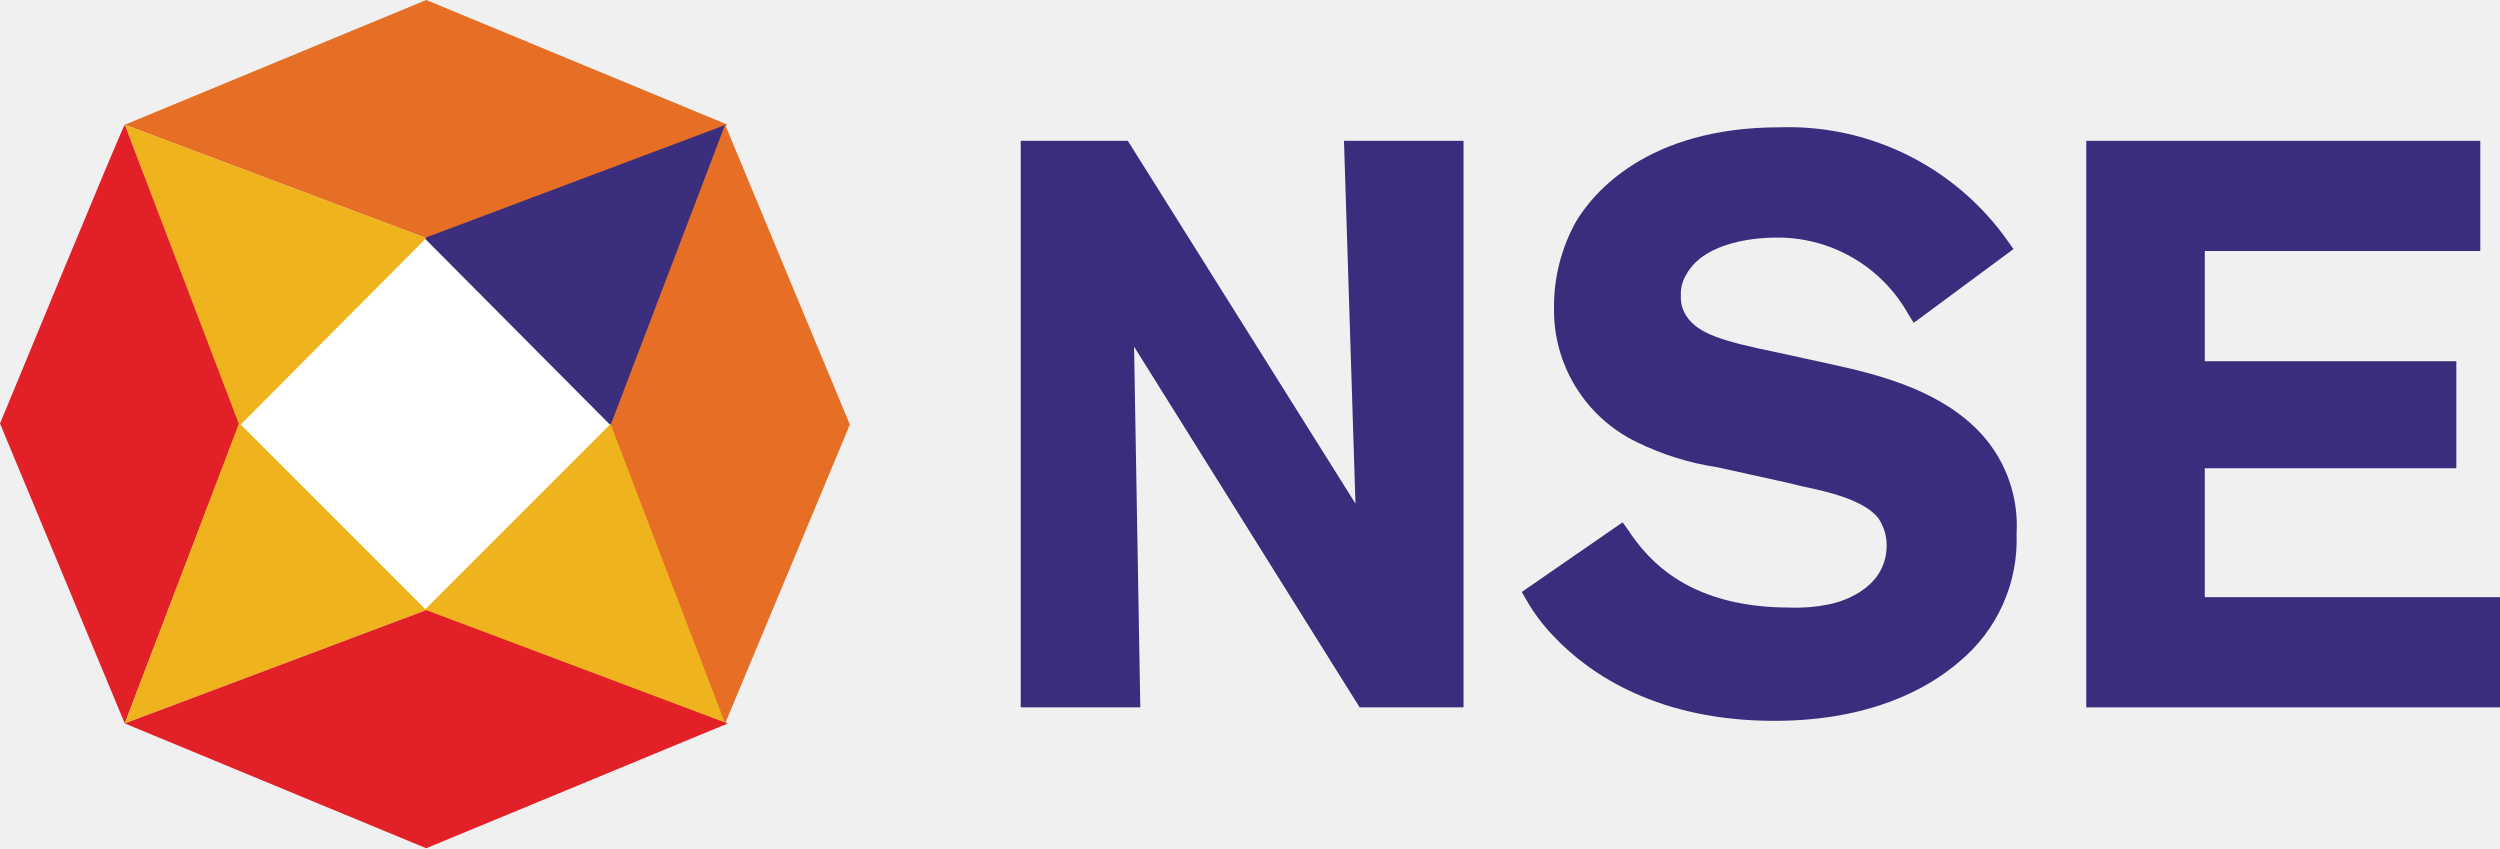
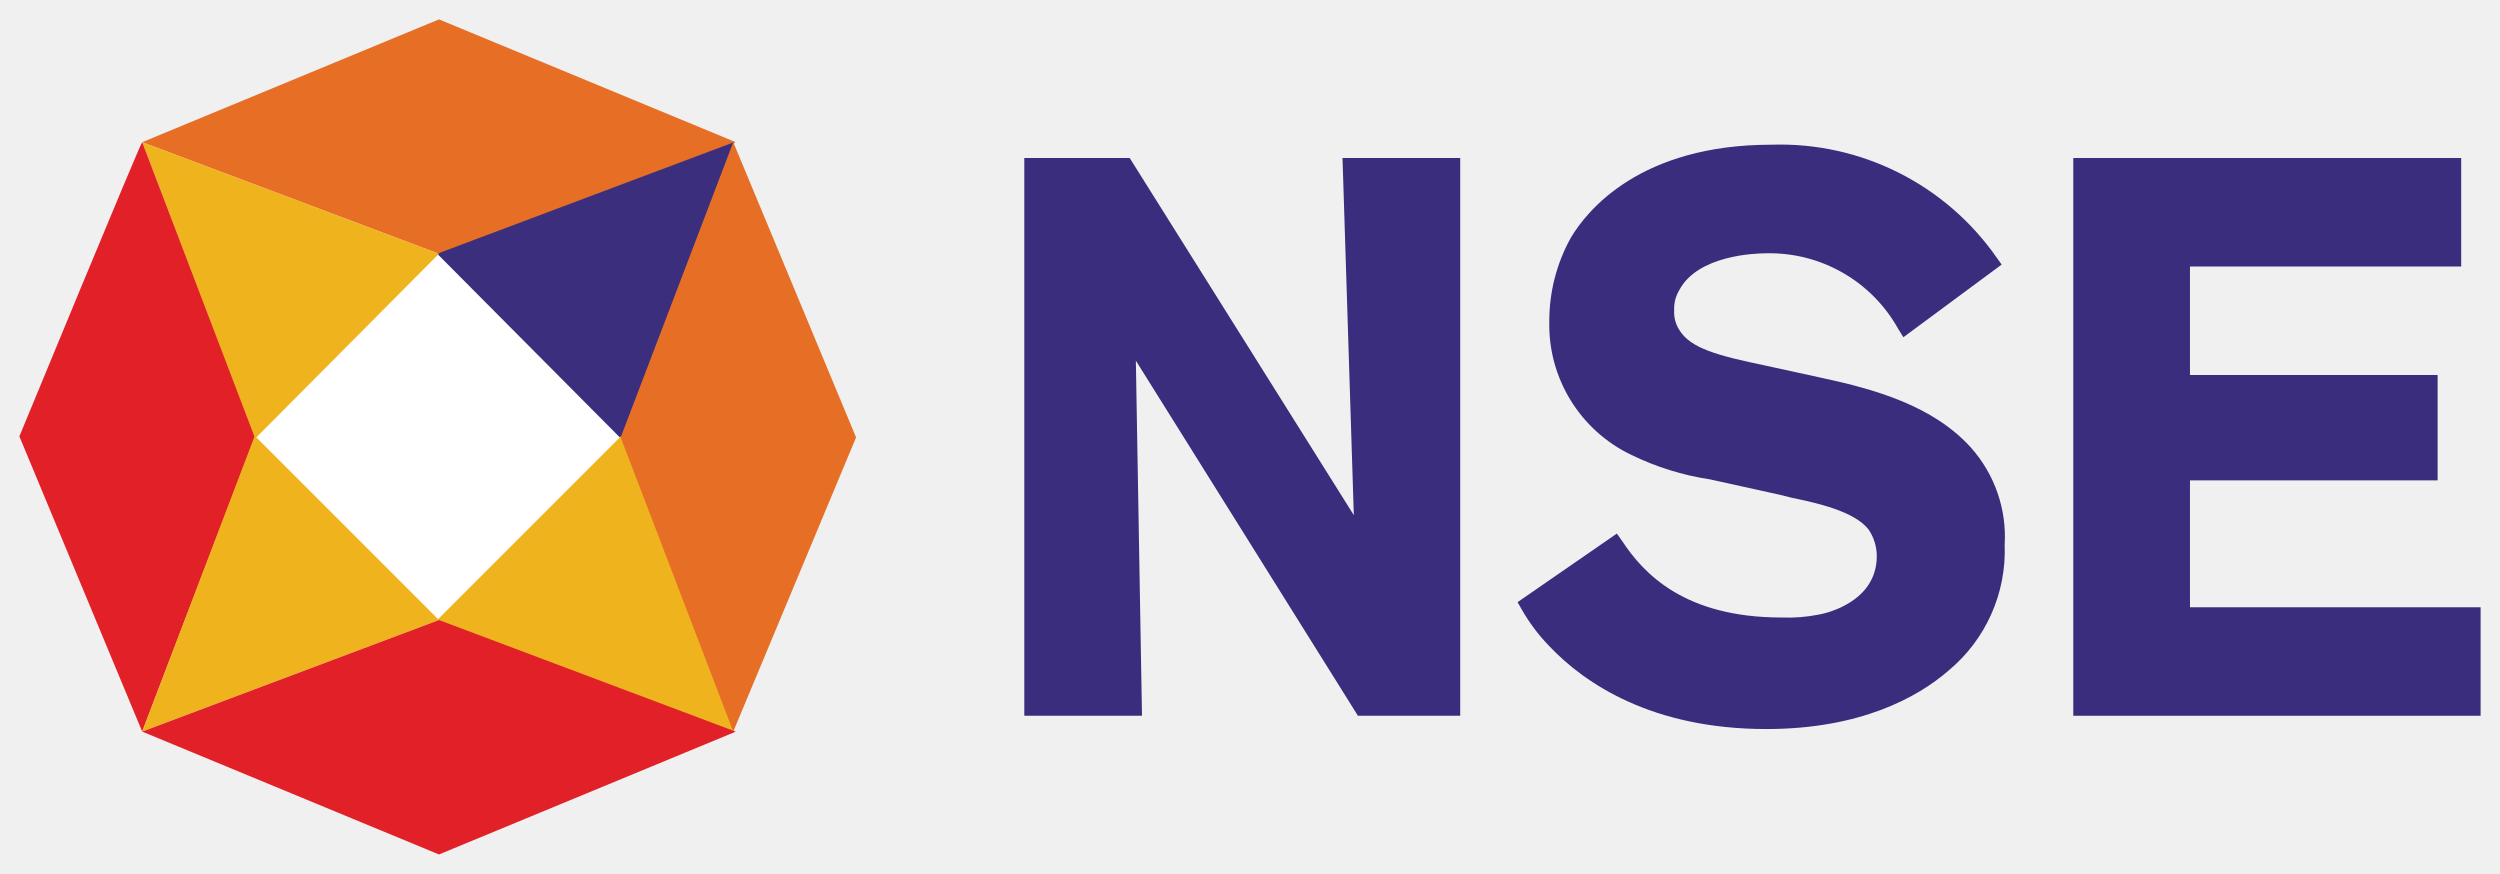
- <svg xmlns="http://www.w3.org/2000/svg" viewBox="0 0 127.039 43.1">
+ <svg xmlns="http://www.w3.org/2000/svg" viewBox="-1 -1 129.04 45.1" width="129.04" height="45.1">
  <defs>
    <style>
            .cls-1{fill:#3a2d7d}.cls-2{fill:#fff}.cls-3{fill:none}.cls-4{fill:#e66f25}.cls-5{fill:#3a2e7d}.cls-6{fill:#efb41d}.cls-7{fill:#e22028}
        </style>
  </defs>
  <g id="NSE_Logo" data-name="NSE Logo" transform="translate(-976 716)">
    <g id="Group_11" data-name="Group 11" transform="translate(976 -716)">
      <g id="Group_10" data-name="Group 10" transform="translate(51.87 6.469)">
        <path id="Path_5" d="M116.109 32.135L104.541 13.7H99.1v28.789h6.075l-.317-18.33 11.463 18.33h5.279V13.7h-6.075z" class="cls-1" data-name="Path 5" transform="translate(-99.1 -13.013)" />
        <path id="Path_6" d="M163.042 24.444l-2.905-.634c-2.536-.528-3.909-.9-4.49-1.849a1.689 1.689 0 0 1-.264-1 1.856 1.856 0 0 1 .264-1.056c.951-1.8 3.909-1.9 4.49-1.9a7.6 7.6 0 0 1 6.814 3.909l.264.423 5.071-3.75-.264-.37A13.63 13.63 0 0 0 160.4 12.4c-6.761 0-9.508 3.381-10.354 4.807a8.85 8.85 0 0 0-1.109 4.332 7.445 7.445 0 0 0 4.226 6.867 13.994 13.994 0 0 0 4.067 1.268l3.592.792.634.158c1.268.264 3.222.687 3.962 1.638a2.463 2.463 0 0 1 .423 1.373c0 2.377-2.641 2.958-2.958 3.011a8.049 8.049 0 0 1-1.954.158c-5.018 0-7.131-2.271-8.241-3.962l-.264-.37-5.124 3.54.211.37a9.413 9.413 0 0 0 1.426 1.9c1.849 1.954 5.335 4.279 11.2 4.279 4.86 0 7.818-1.638 9.4-3.011a8.035 8.035 0 0 0 2.905-6.5 6.913 6.913 0 0 0-1.743-5.018c-1.952-2.162-4.963-3.007-7.657-3.588z" class="cls-1" data-name="Path 6" transform="translate(-121.839 -12.4)" />
        <path id="Path_7" d="M207.622 36.889v-6.55h12.783V24.9h-12.783v-5.6h14v-5.6H201.6v28.789h21.024v-5.6z" class="cls-1" data-name="Path 7" transform="translate(-147.455 -13.013)" />
      </g>
      <path id="Rectangle_8" d="M0 0h13.47v13.47H0z" class="cls-2" data-name="Rectangle 8" transform="rotate(45 -3.684 32.134)" />
      <path id="Rectangle_9" d="M0 0h13.47v13.47H0z" class="cls-3" data-name="Rectangle 9" transform="rotate(-45 32.082 -3.829)" />
      <path id="Path_8" d="M42.638 6.339L27.319 0 12 6.339 27.319 12.1z" class="cls-4" data-name="Path 8" transform="translate(-5.661)" />
      <path id="Path_9" d="M50.508 27.319L56.319 12 41 17.758z" class="cls-5" data-name="Path 9" transform="translate(-19.434 -5.661)" />
      <path id="Path_10" d="M41 50.508l15.319 5.758L50.508 41z" class="cls-6" data-name="Path 10" transform="translate(-19.434 -19.505)" />
      <path id="Path_11" d="M27.319 17.758L12 12l5.811 15.319z" class="cls-6" data-name="Path 11" transform="translate(-5.661 -5.661)" />
      <path id="Path_12" d="M6.339 12C6.286 11.947 0 27.185 0 27.185l6.339 15.237 5.811-15.185z" class="cls-7" data-name="Path 12" transform="translate(0 -5.661)" />
      <path id="Path_13" d="M17.811 41L12 56.266l15.319-5.758z" class="cls-6" data-name="Path 13" transform="translate(-5.661 -19.505)" />
      <path id="Path_14" d="M12 64.758L27.319 71.1l15.319-6.339L27.319 59z" class="cls-7" data-name="Path 14" transform="translate(-5.661 -27.996)" />
      <path id="Path_15" d="M64.811 12L59 27.238l5.811 15.185 6.339-15.185z" class="cls-4" data-name="Path 15" transform="translate(-27.963 -5.661)" />
    </g>
  </g>
</svg>
